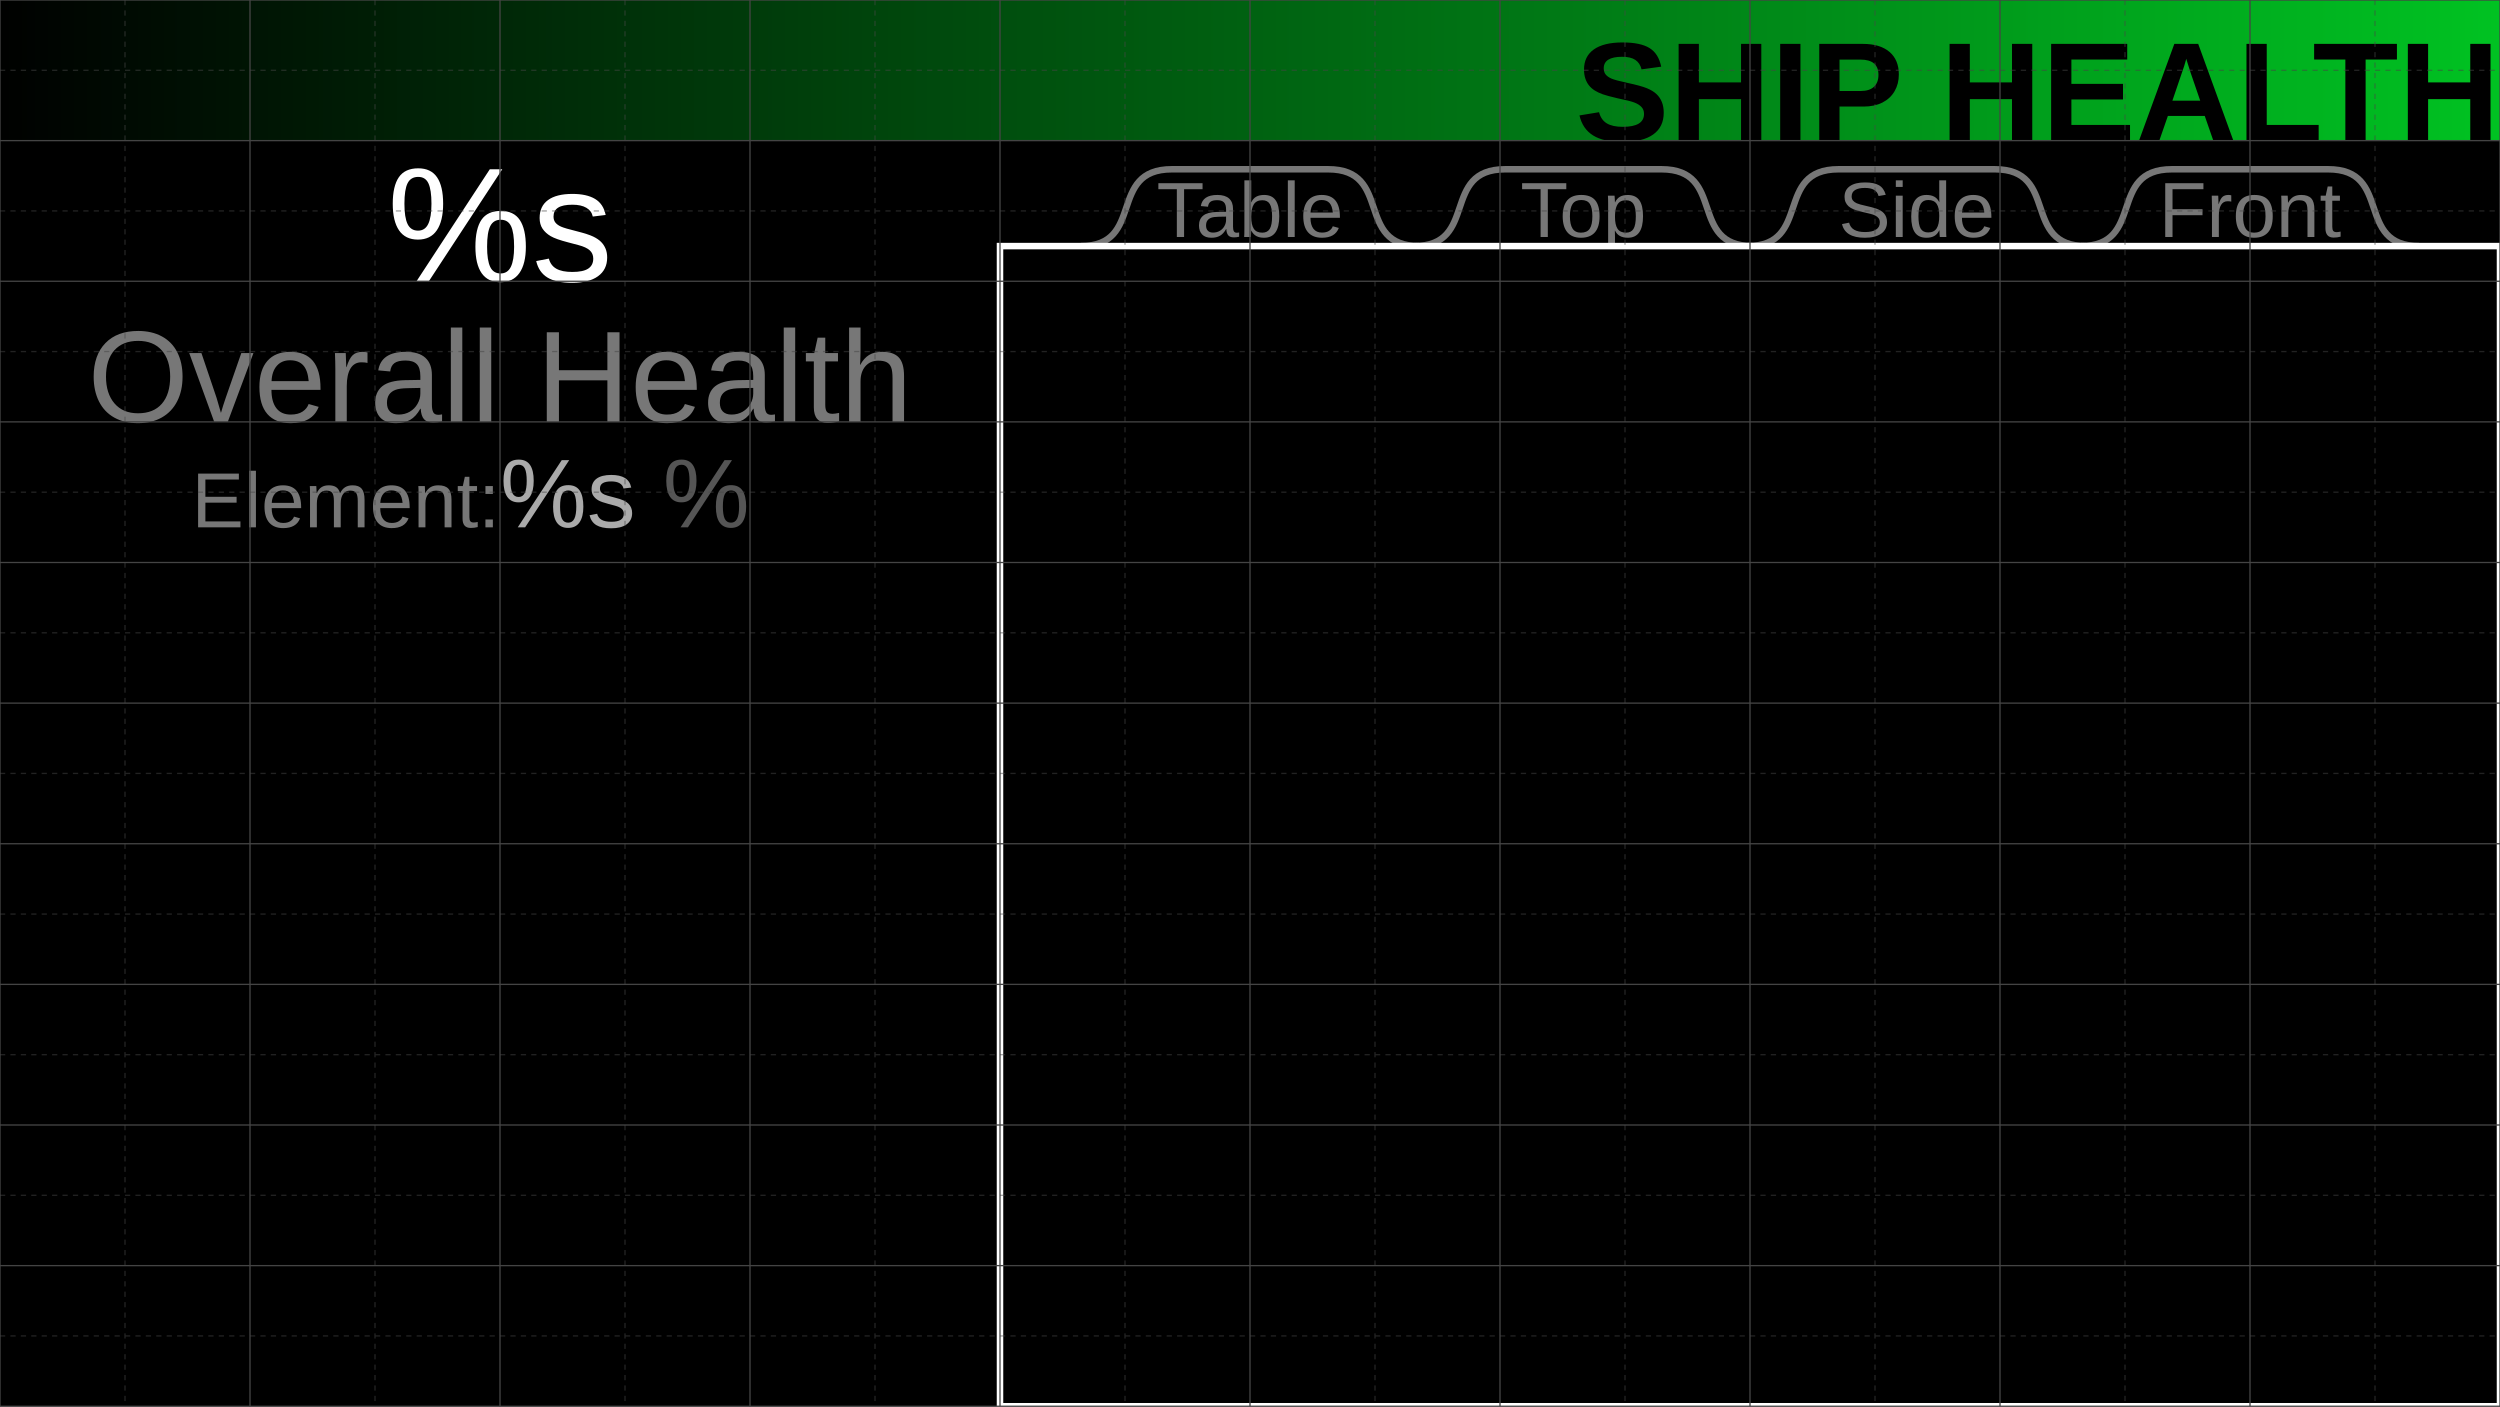
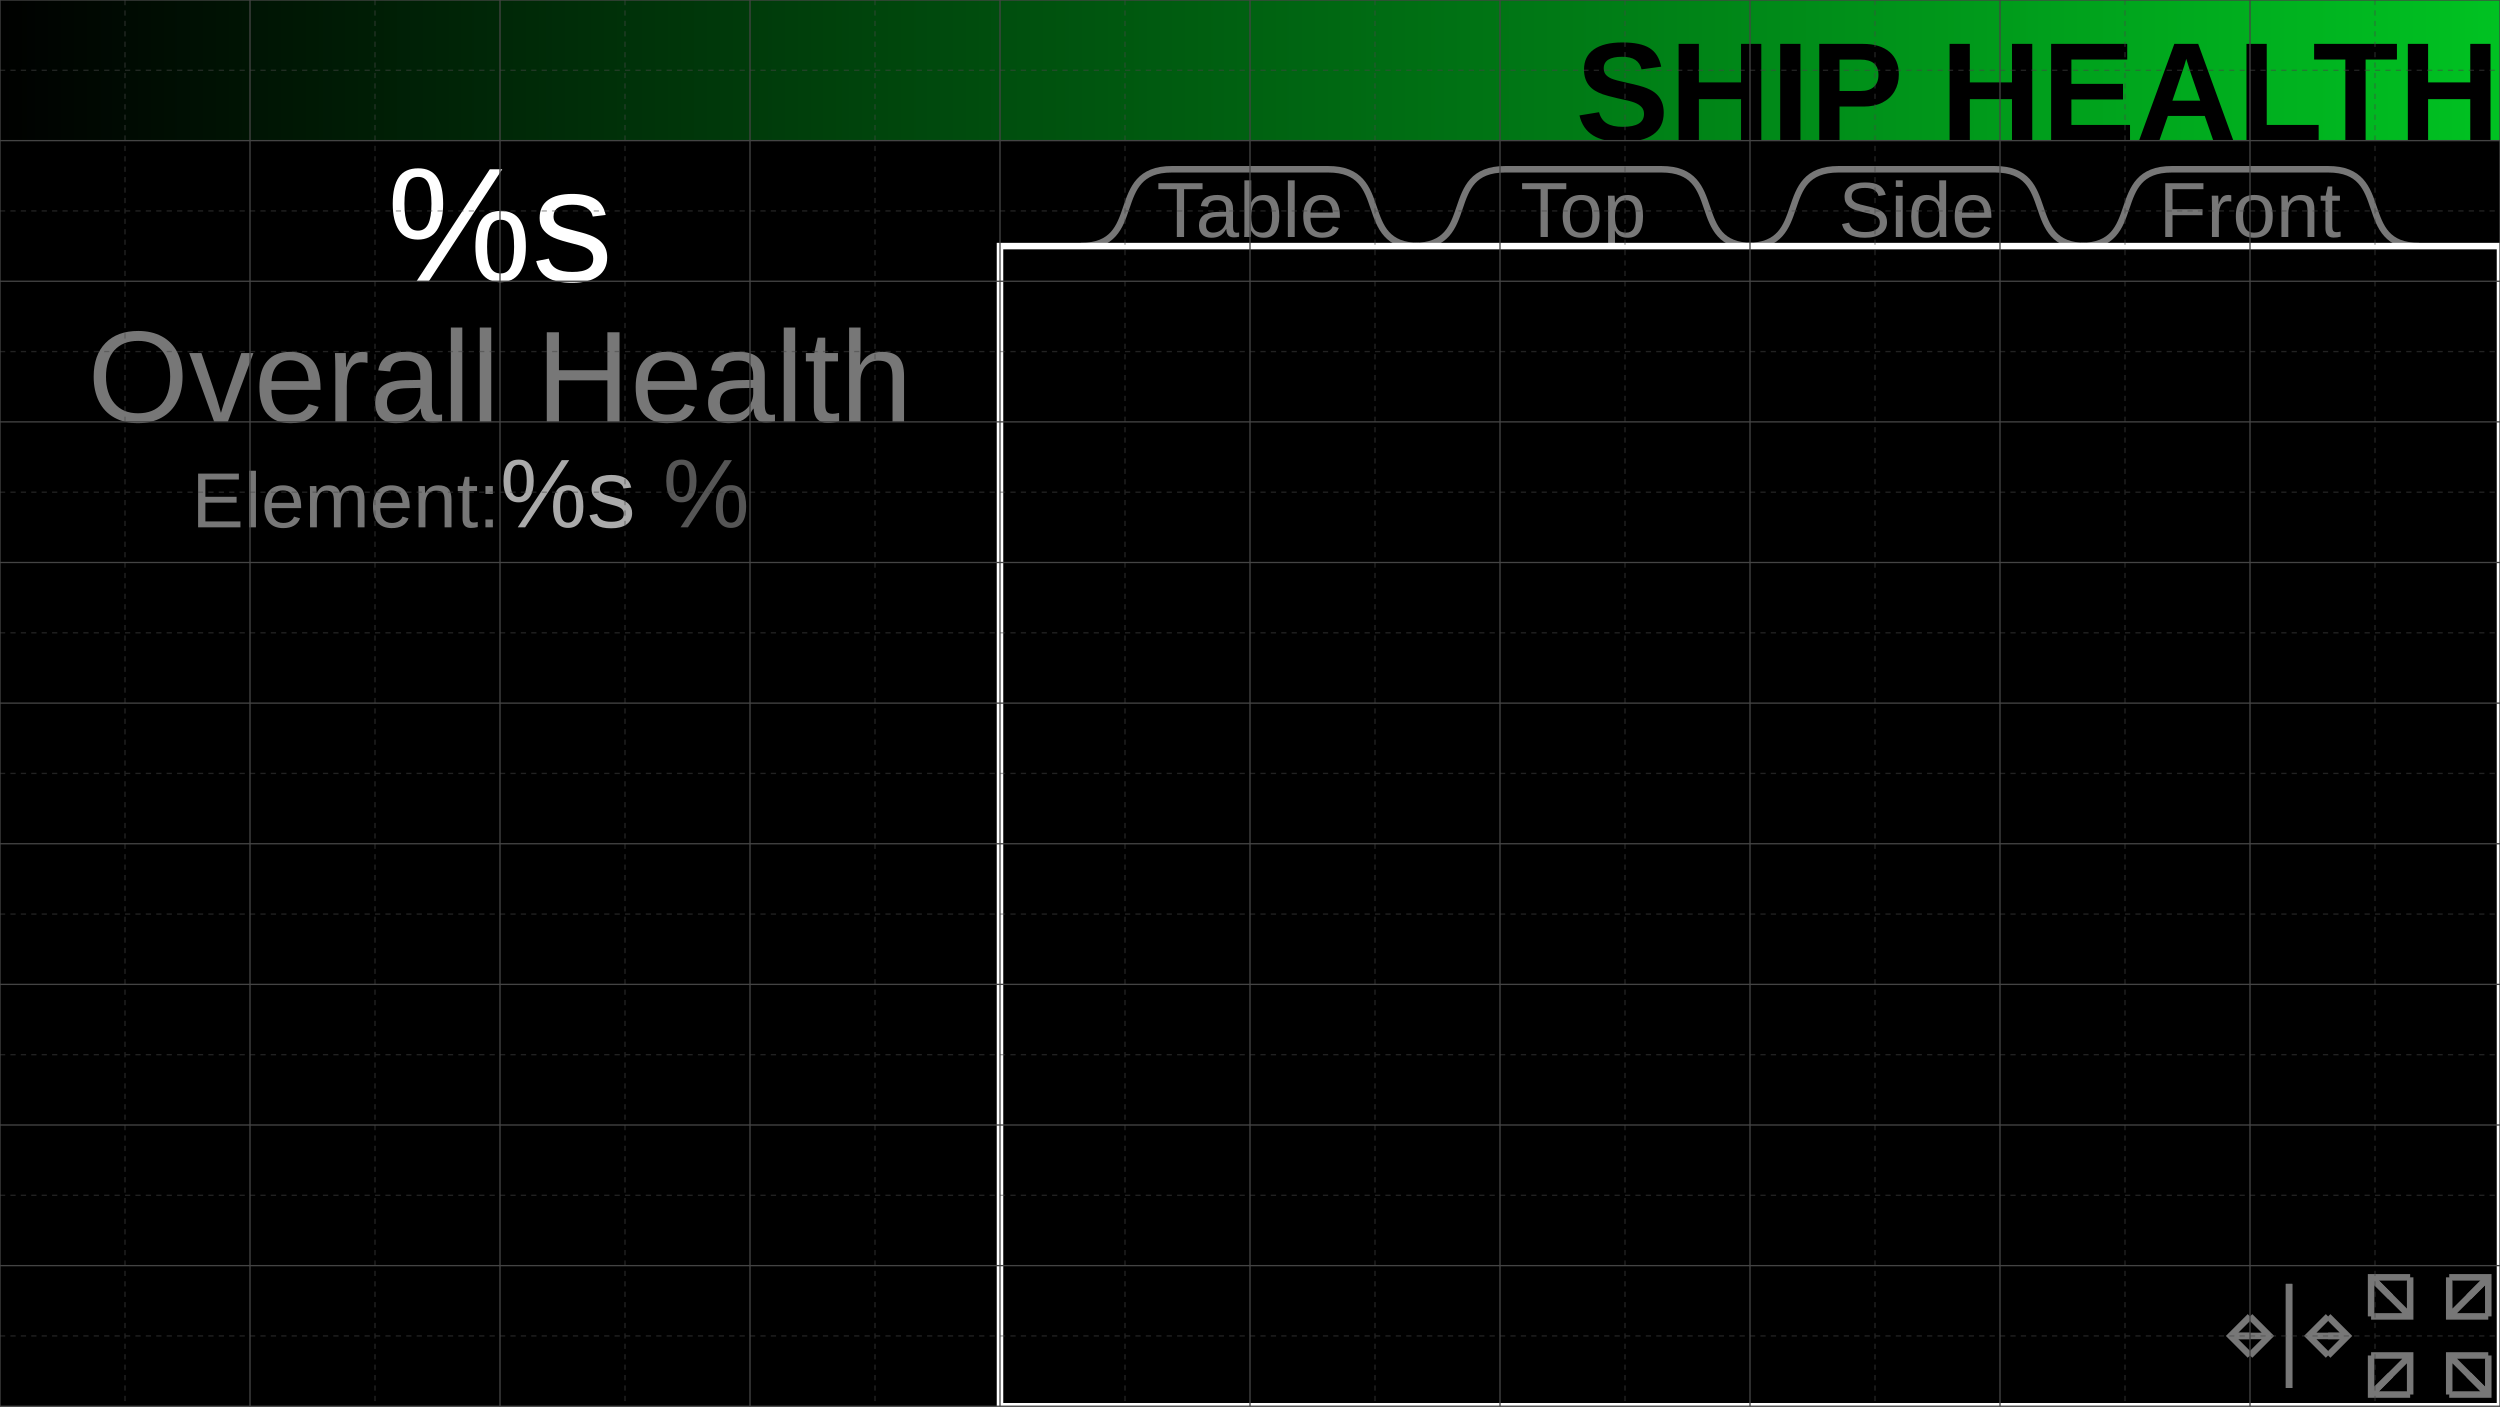
<svg xmlns="http://www.w3.org/2000/svg" xmlns:xlink="http://www.w3.org/1999/xlink" viewBox="0 0 1920 1080" style="width:100%; height:100%" class="bootstrap" preserveAspectRatio="none">
  <style>
        text {
            text-transform: none;
            font-family: arial;
            font-weight: normal;
        }
        .header text {
            font-size:108px;
            font-weight:bold;
        }
-         .hidden {
+         .hidden, .maximizedHidden {
            display: none;
        }
        .broken {
            fill: #ff1300 !important;
            stop-color: #ff1300;
        }
        .damaged {
            fill: #ffd700 !important;
            stop-color: #ffd700;
        }
        .healthy, .titleColor {
            fill: #00c322 !important;
            stop-color: #00c322;
        }
        #sidebar, #tabs{
            text-anchor: middle;
        }
        .majorLabel {
            font-size: 100px;
            fill: #777777;
        }
        .label {
            font-size: 60px;
            fill: #777777;
        }
        .majorValue {
            font-size: 125px;
            fill: #ffffff;
        }
        .minorValue {
            font-size: 75px;
            fill: #aaaaaa;
        }
        #filters use {
            stroke: #777777;
            stroke-width: 5px;
        }
        #filters text {
            font-size: 75px;
            fill: #777777;
            stroke-width: 2px;
            stroke: #000000;
        }
        #filters .selected use, #tabs .selected use {
            stroke: #ffffff;
        }
        #filters .selected text, #tabs .selected text {
            fill: #ffffff;
        }
        #tabs text {
            font-size: 60px;
            fill: #777777;
        }
-         #tabs use {
+         #tabs use, .cloudButtonBar use {
            stroke: #777777;
            stroke-width: 5px;
        }
        #tabs rect {
            stroke: #ffffff;
            stroke-width: 5px;
        }
        .indicator {
            stroke: #000000;
            stroke-width: 3;
        }
        .units {
            fill: #555555;
        }
        .mouseOver {
            stroke: #5dd572 !important;
            stroke-width: 10px;
        }
        #filters .mouseOver use {
            stroke: #5dd572 !important;
            stroke-width: 10px;
        }
    </style>
  <defs>
    <svg id="logo" />
    <rect id="filterButton" x="-182" y="-44" width="364" height="88" rx="20" />
    <path id="tabSweep" d="m -130,7 c 50,0 20,-59 70,-59 l 120,0 c 50,0 20,59 70,59" />
+     <path id="maximizeButton" d="M 45,15 l 0,30 -30,0 m -30,0 l -30,0 0,-30 m 0,-30 l 0,-30 30,0 m 30,0 l 30,0 0,30 m 0,30 M 45,45 l -30,-30 m -30,-30 l -30,-30 m 90,0 l -30,30 m -30,30 l -30,30" />
+     <path id="minimizeButton" d="M 45,15 l -30,0 0,30 m -30,0 l 0,-30 -30,0 m 0,-30 l 30,0 0,-30 m 30,0 l 0,30 30,0 m 0,30 M 45,45 l -30,-30 m -30,-30 l -30,-30 m 90,0 l -30,30 m -30,30 l -30,30" />
+     <path id="stretchButton" d="M 0,40 l 0,-80 M 15,0 l 30,0 m -15,-15 l 15,15 -15,15 M -15,0 l -30,0 m 15,-15 l -15,15 15,15" />
+     <path id="preserveButton" d="M 0,40 l 0,-80 M -45,0 l 30,0 m -15,-15 l 15,15 -15,15 M 45,0 l -30,0 m 15,-15 l -15,15 15,15" />
    <linearGradient id="titleGradient">
      <stop offset="0%" stop-color="#000000" />
      <stop offset="100%" class="titleColor" />
    </linearGradient>
  </defs>
  <rect x="0" y="0" fill="#000000" width="1920" height="1080" />
+   <g class="header">
+     <rect x="0" y="0" fill="url('#titleGradient')" width="1920" height="108" />
+     <use xlink:href="#logo" x="4" y="4" width="178" height="100" />
+     <text x="1920" y="108" text-anchor="end">SHIP HEALTH</text>
+   </g>
  <g id="sidebar">
    <text x="384" y="216" class="majorValue">%s</text>
    <text x="384" y="324" class="majorLabel">Overall Health</text>
    <text x="384" y="405" text-anchor="end" class="label">Element:</text>
    <text x="384" y="405" text-anchor="start" class="minorValue elementHealthClass">%s <tspan class="units">%</tspan>
    </text>
  </g>
-   <g id="display">
-     <g id="tabs">
-       <g class="tableClass">
-         <use xlink:href="#tabSweep" x="960" y="182" />
-         <text x="960" y="182">Table</text>
-       </g>
-       <g class="topClass">
-         <use xlink:href="#tabSweep" x="1216" y="182" />
-         <text x="1216" y="182">Top</text>
-       </g>
-       <g class="sideClass">
-         <use xlink:href="#tabSweep" x="1472" y="182" />
-         <text x="1472" y="182">Side</text>
-       </g>
-       <g class="frontClass">
-         <use xlink:href="#tabSweep" x="1728" y="182" />
-         <text x="1728" y="182">Front</text>
-       </g>
-       <rect x="768" y="189" width="1152" height="891" />
-       <g transform="translate(768,189)">
-         <svg id="tabContents" />
-       </g>
+   <g id="tabs">
+     <g class="tableClass">
+       <use xlink:href="#tabSweep" x="960" y="182" />
+       <text x="960" y="182">Table</text>
    </g>
-     <text x="1146" y="100" text-anchor="end">Slice</text>
+     <g class="topClass">
+       <use xlink:href="#tabSweep" x="1216" y="182" />
+       <text x="1216" y="182">Top</text>
+     </g>
+     <g class="sideClass">
+       <use xlink:href="#tabSweep" x="1472" y="182" />
+       <text x="1472" y="182">Side</text>
+     </g>
+     <g class="frontClass">
+       <use xlink:href="#tabSweep" x="1728" y="182" />
+       <text x="1728" y="182">Front</text>
+     </g>
+     <rect x="768" y="189" width="1152" height="891" />
  </g>
-   <g class="header">
-     <rect x="0" y="0" fill="url('#titleGradient')" width="1920" height="108" />
-     <use xlink:href="#logo" x="4" y="4" width="178" height="100" />
-     <text x="1920" y="108" text-anchor="end">SHIP HEALTH</text>
+   <g transform="translate(768,189)">
+     <svg id="tabContents" />
+   </g>
+   <g class="maximizedHidden">
+     <rect x="0" y="0" fill="#000000" width="1920" height="1080" />
+     <svg id="maximizedContents" />
+   </g>
+   <g class="cloudButtonBar">
+     <use xlink:href="#maximizeButton" class="maximizeClass" x="1866" y="1026" />
+     <use xlink:href="#minimizeButton" class="minimizeClass" x="1866" y="1026" />
+     <use xlink:href="#stretchButton" class="stretchClass" x="1758" y="1026" />
+     <use xlink:href="#preserveButton" class="preserveClass" x="1758" y="1026" />
  </g>
  <g id="overlay grid" style="opacity=0.5;">
    <g id="10% grid" style="stroke-width:1px;stroke:#444444;">
      <line x1="0" y1="0" x2="1920" y2="0" />
      <line x1="0" y1="108" x2="1920" y2="108" />
      <line x1="0" y1="216" x2="1920" y2="216" />
      <line x1="0" y1="324" x2="1920" y2="324" />
      <line x1="0" y1="432" x2="1920" y2="432" />
      <line x1="0" y1="540" x2="1920" y2="540" />
      <line x1="0" y1="648" x2="1920" y2="648" />
      <line x1="0" y1="756" x2="1920" y2="756" />
      <line x1="0" y1="864" x2="1920" y2="864" />
      <line x1="0" y1="972" x2="1920" y2="972" />
      <line x1="0" y1="1080" x2="1920" y2="1080" />
      <line x1="0" y1="0" x2="0" y2="1080" />
      <line x1="192" y1="0" x2="192" y2="1080" />
      <line x1="384" y1="0" x2="384" y2="1080" />
      <line x1="576" y1="0" x2="576" y2="1080" />
      <line x1="768" y1="0" x2="768" y2="1080" />
      <line x1="960" y1="0" x2="960" y2="1080" />
      <line x1="1152" y1="0" x2="1152" y2="1080" />
      <line x1="1344" y1="0" x2="1344" y2="1080" />
      <line x1="1536" y1="0" x2="1536" y2="1080" />
      <line x1="1728" y1="0" x2="1728" y2="1080" />
      <line x1="1920" y1="0" x2="1920" y2="1080" />
    </g>
    <g id="5% grid" style="stroke-width:1px;stroke:#444444;stroke-dasharray:4;opacity:0.5;">
      <line x1="0" y1="54" x2="1920" y2="54" />
      <line x1="0" y1="162" x2="1920" y2="162" />
      <line x1="0" y1="270" x2="1920" y2="270" />
      <line x1="0" y1="378" x2="1920" y2="378" />
      <line x1="0" y1="486" x2="1920" y2="486" />
      <line x1="0" y1="594" x2="1920" y2="594" />
      <line x1="0" y1="702" x2="1920" y2="702" />
      <line x1="0" y1="810" x2="1920" y2="810" />
      <line x1="0" y1="918" x2="1920" y2="918" />
      <line x1="0" y1="1026" x2="1920" y2="1026" />
      <line x1="96" y1="0" x2="96" y2="1080" />
      <line x1="288" y1="0" x2="288" y2="1080" />
      <line x1="480" y1="0" x2="480" y2="1080" />
      <line x1="672" y1="0" x2="672" y2="1080" />
      <line x1="864" y1="0" x2="864" y2="1080" />
      <line x1="1056" y1="0" x2="1056" y2="1080" />
      <line x1="1248" y1="0" x2="1248" y2="1080" />
      <line x1="1440" y1="0" x2="1440" y2="1080" />
      <line x1="1632" y1="0" x2="1632" y2="1080" />
      <line x1="1824" y1="0" x2="1824" y2="1080" />
    </g>
  </g>
</svg>
